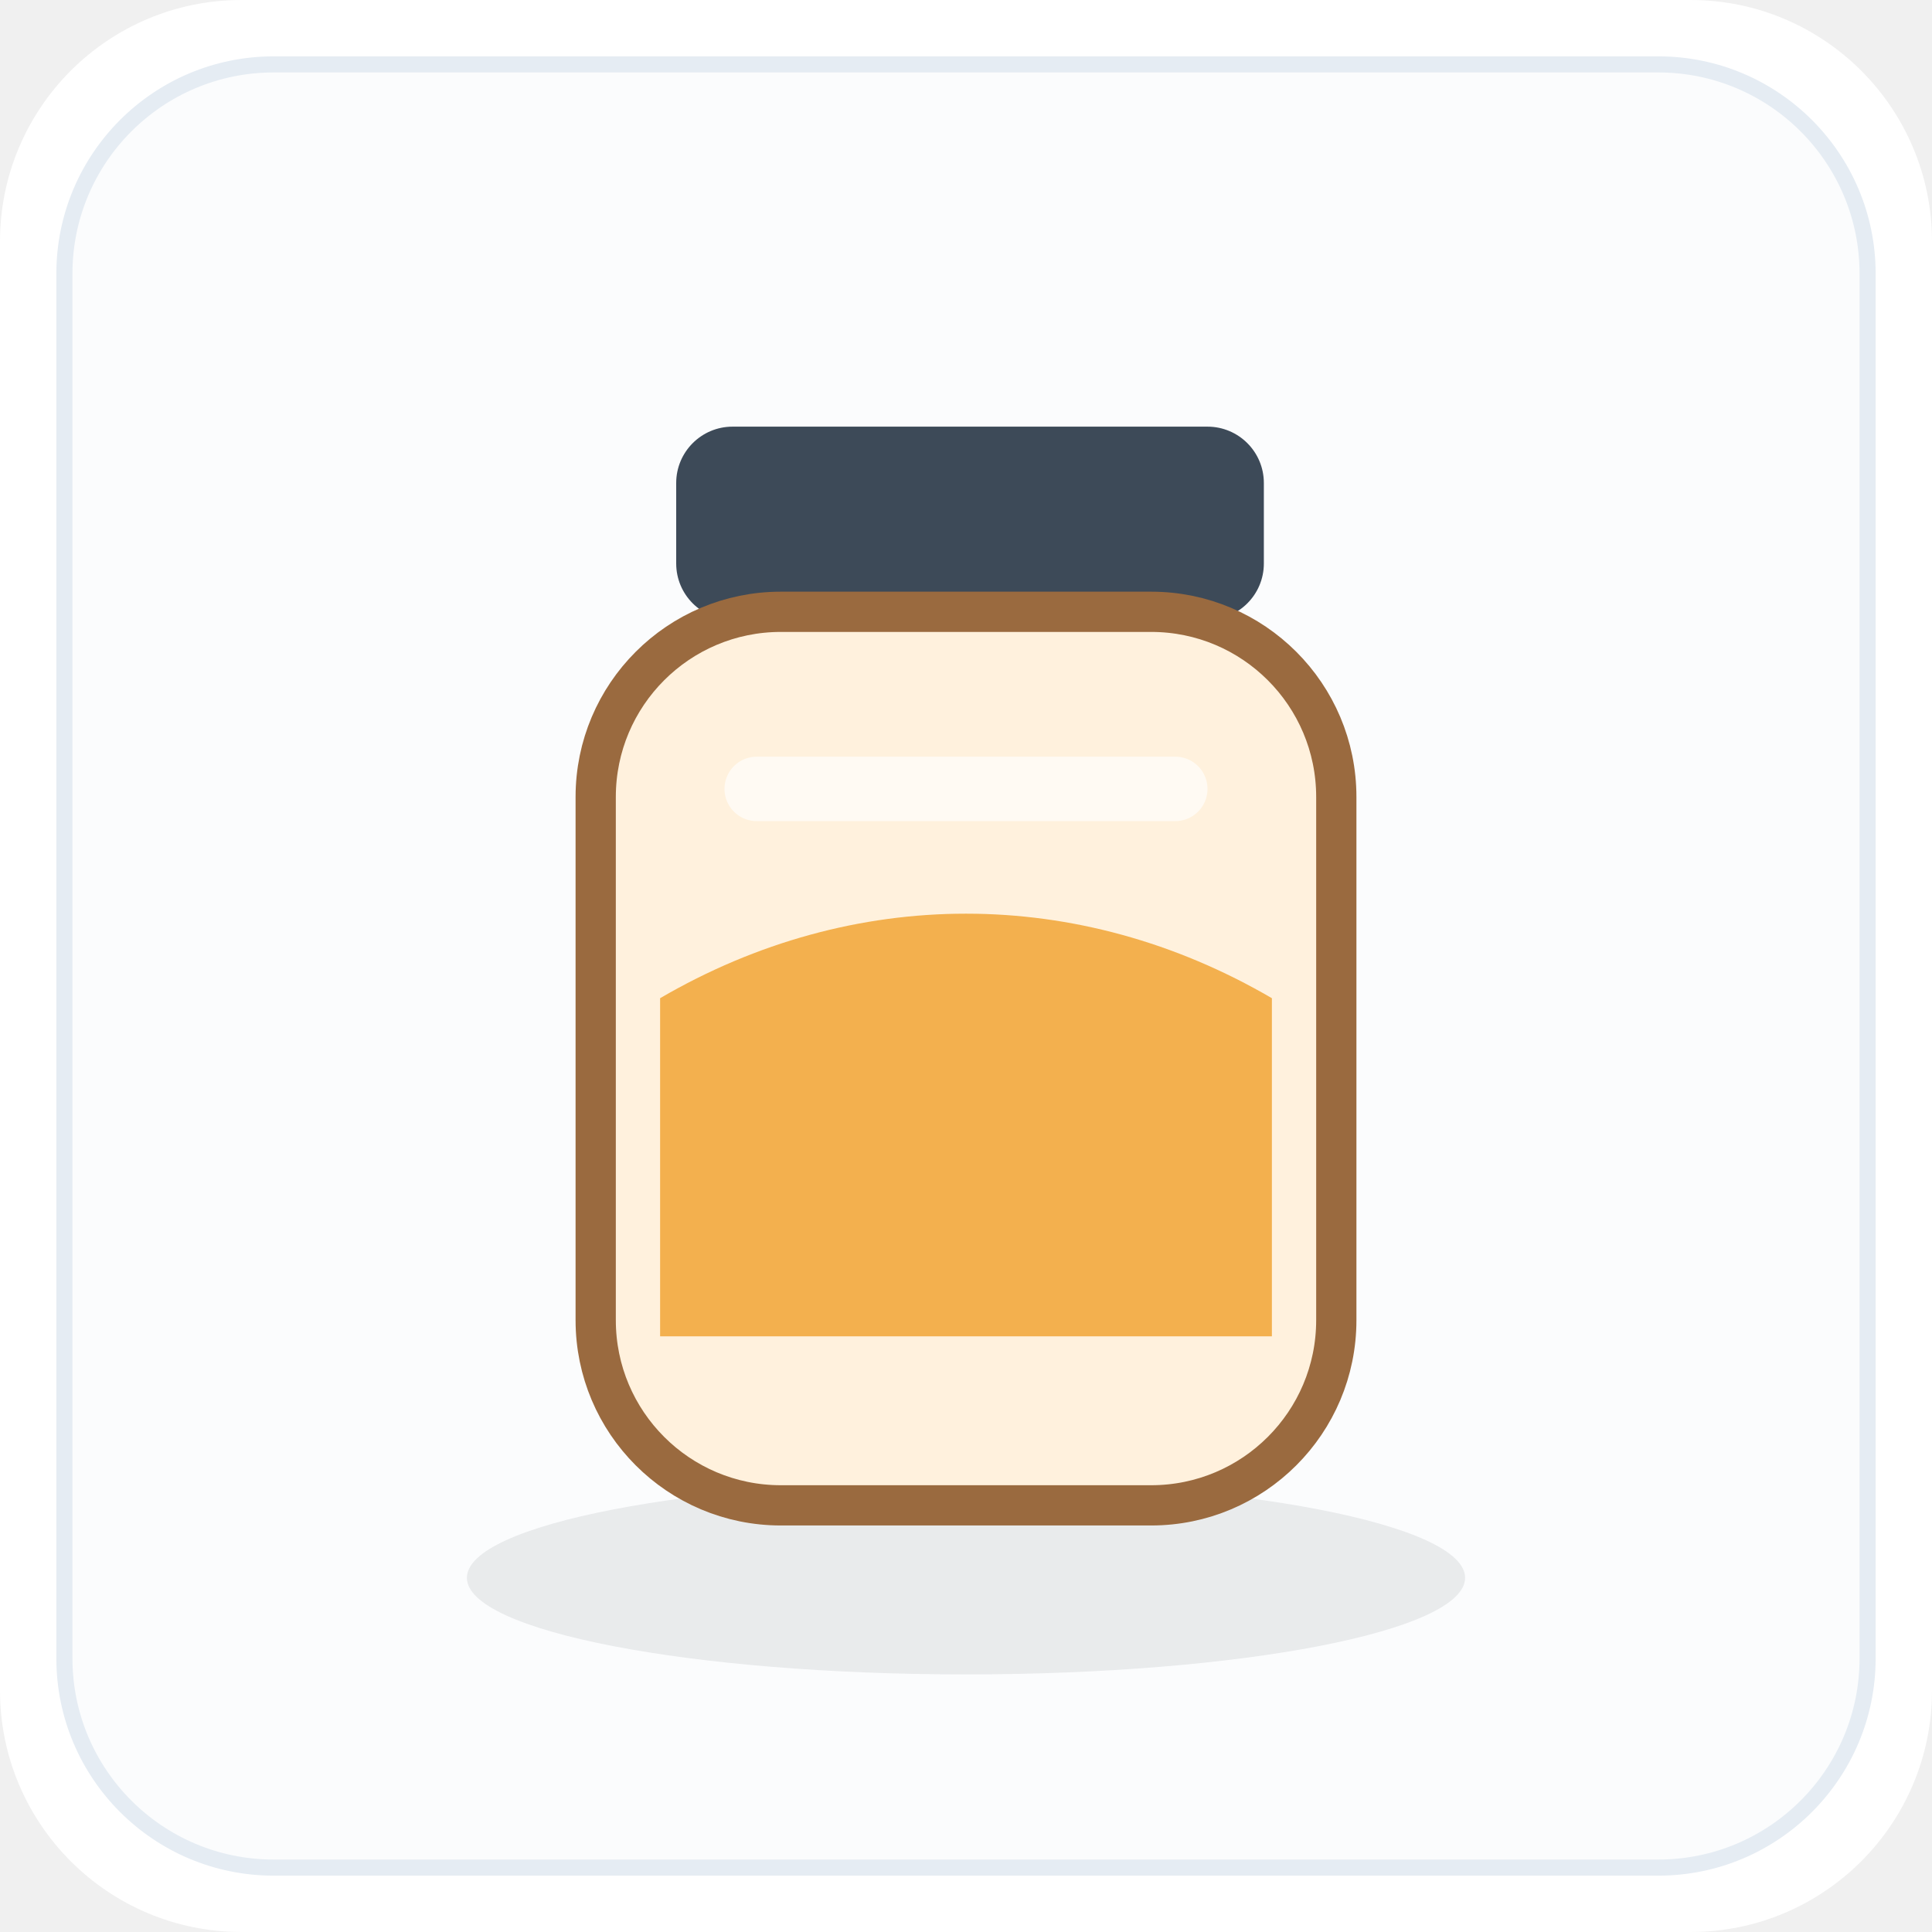
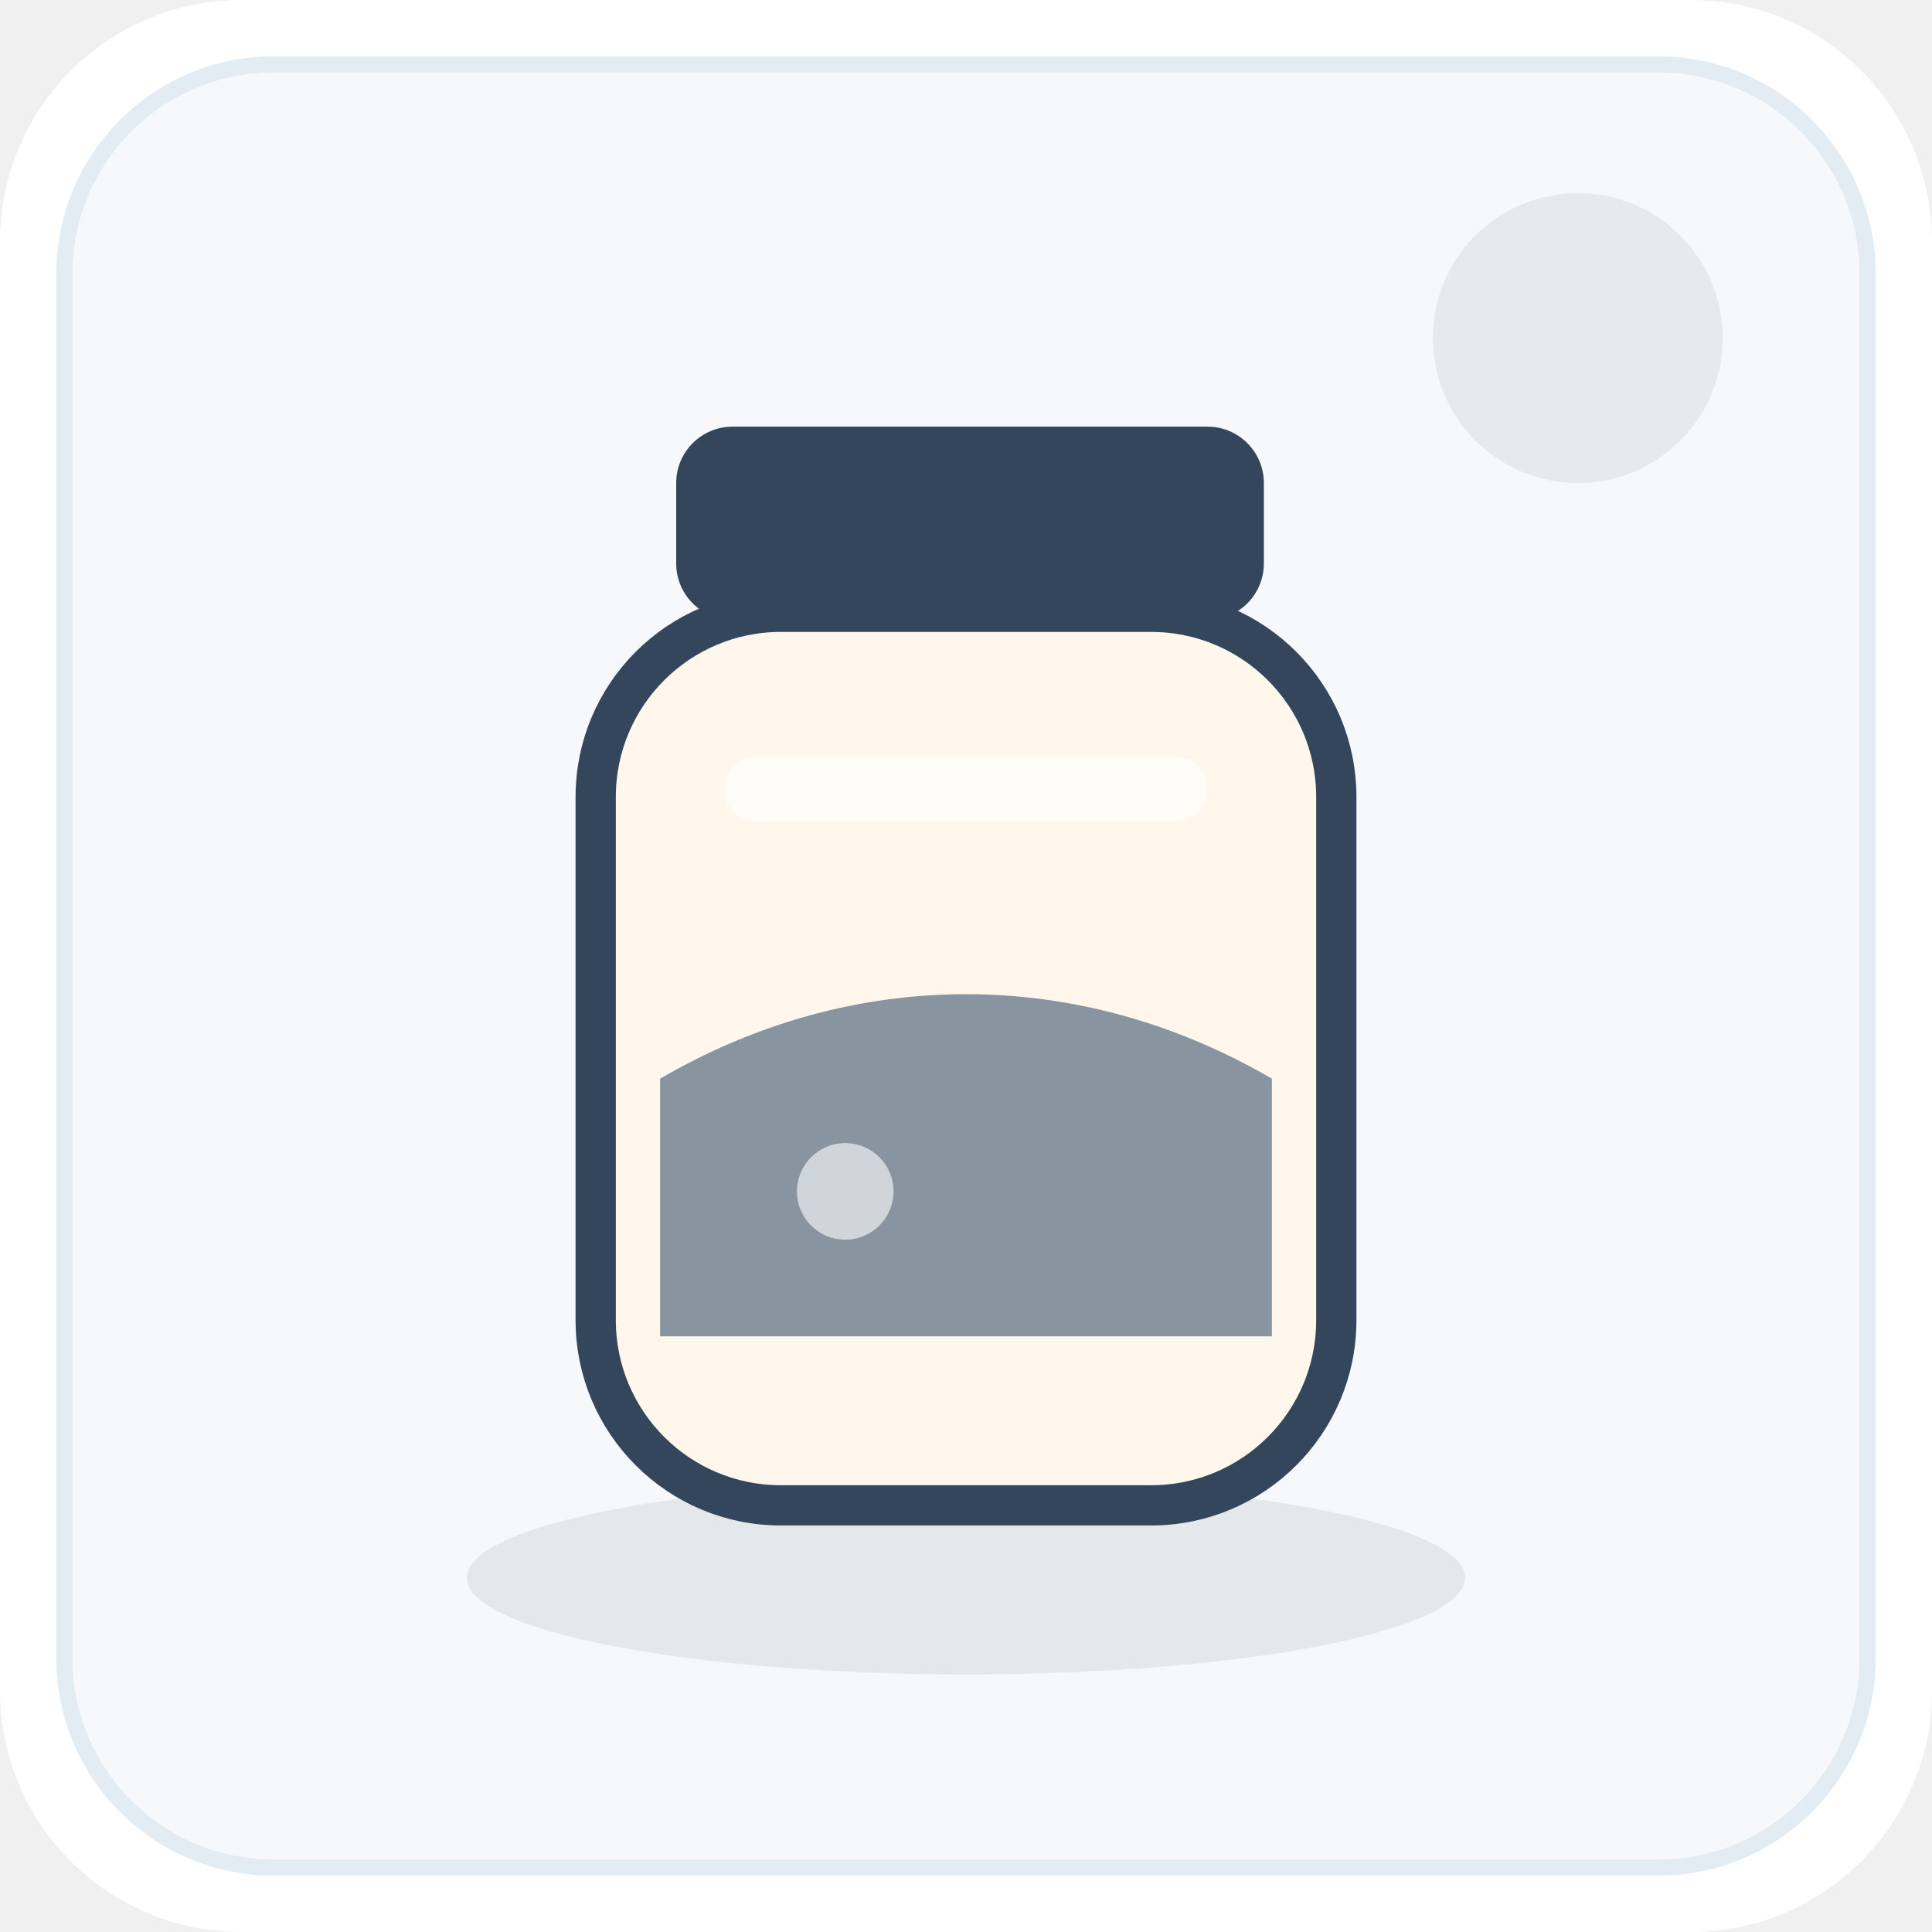
<svg xmlns="http://www.w3.org/2000/svg" viewBox="0 0 240 240" role="img" aria-label="鸡粉">
-   <rect width="240" height="240" rx="30" fill="#ffffff" />
-   <rect x="8" y="8" width="224" height="224" rx="26" fill="#fbfcfd" stroke="#e5ecf3" stroke-width="2" />
+   <rect width="240" height="240" rx="30" fill="#fff" />
+   <rect x="8" y="8" width="224" height="224" rx="26" fill="#f6f8fb" stroke="#e3ebf3" stroke-width="2" />
+   <circle cx="196" cy="42" r="18" fill="#6e7f91" opacity=".12" />
  <ellipse cx="120" cy="196" rx="62" ry="12" fill="#17202a" opacity=".08" />
-   <rect x="84" y="53" width="73" height="24" rx="7" fill="#3d4a58" />
-   <rect x="74" y="76" width="92" height="111" rx="23" fill="#fff1dd" stroke="#9a6a3f" stroke-width="5" />
-   <path d="M82 124c24-14 52-14 76 0v42H82v-42Z" fill="#f0a22e" opacity=".82" />
+   <rect x="84" y="53" width="73" height="24" rx="7" fill="#34465c" />
+   <rect x="74" y="76" width="92" height="111" rx="23" fill="#fff7eb" stroke="#34465c" stroke-width="5" />
+   <path d="M82 134c24-14 52-14 76 0v32H82v-32Z" fill="#6e7f91" opacity=".82" />
  <path d="M94 98h52" stroke="#fff" stroke-width="8" opacity=".65" stroke-linecap="round" />
+   <circle cx="105" cy="148" r="6" fill="#fff" opacity=".6" />
</svg>
